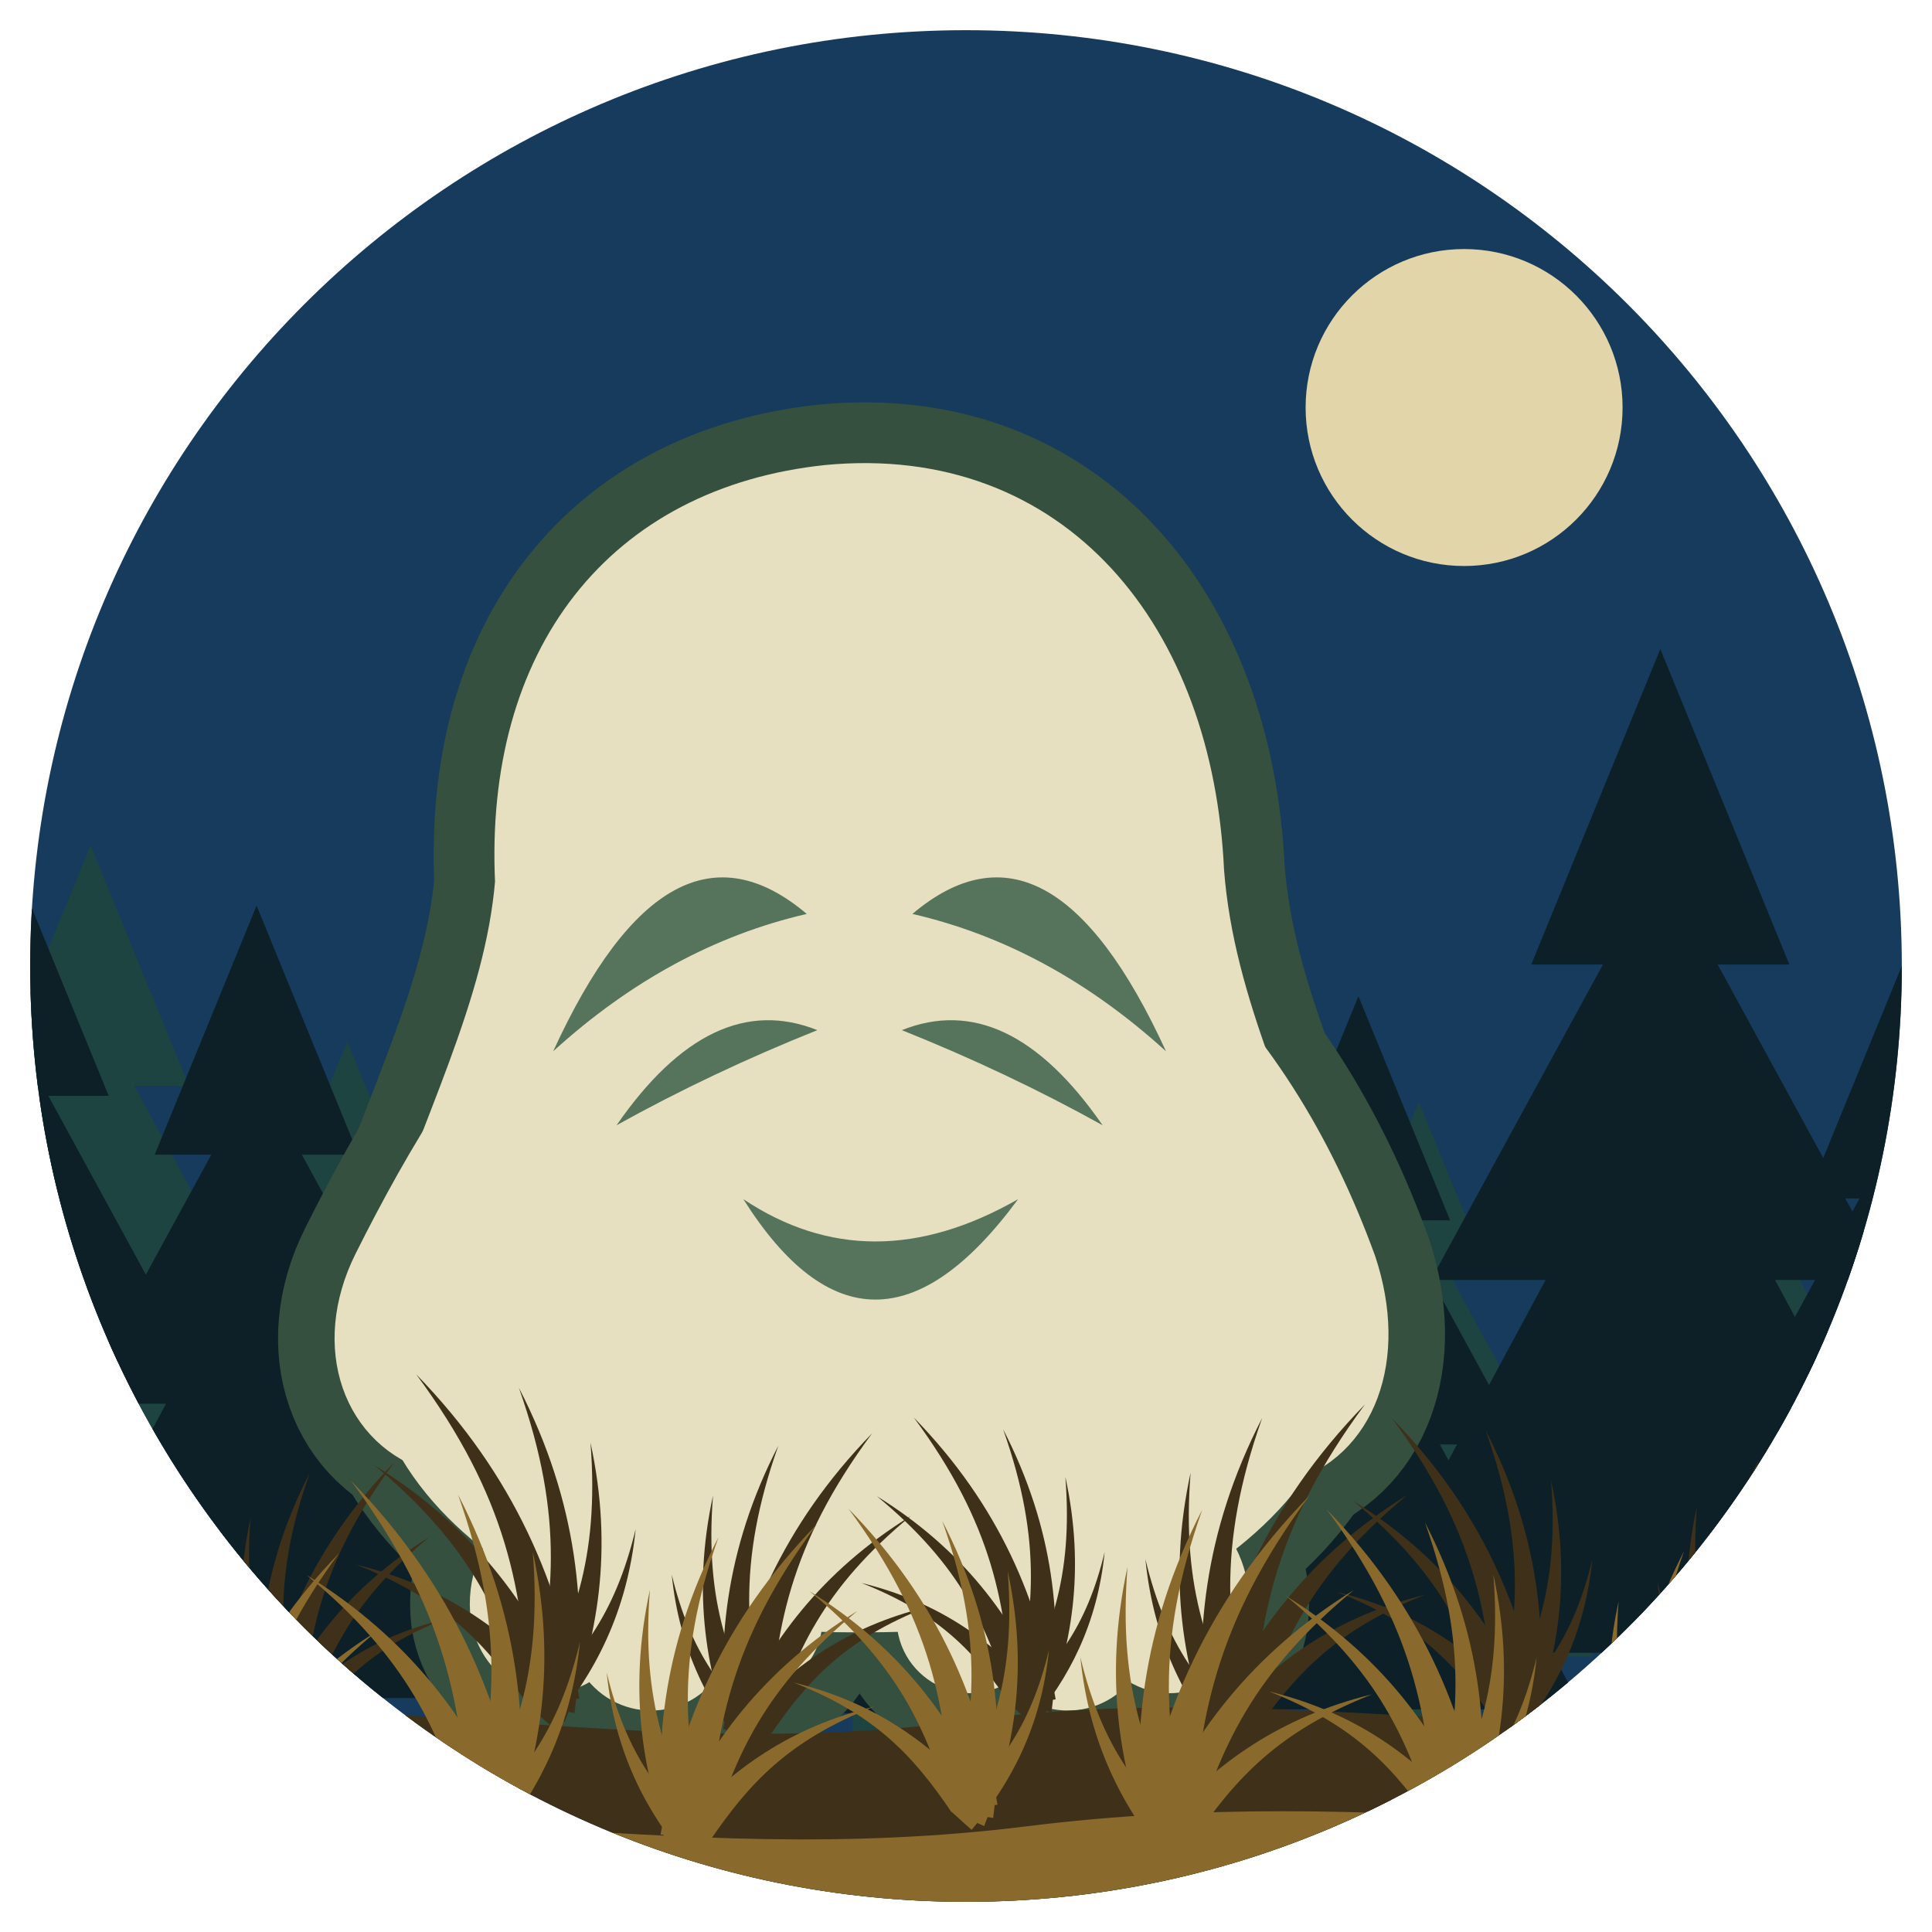
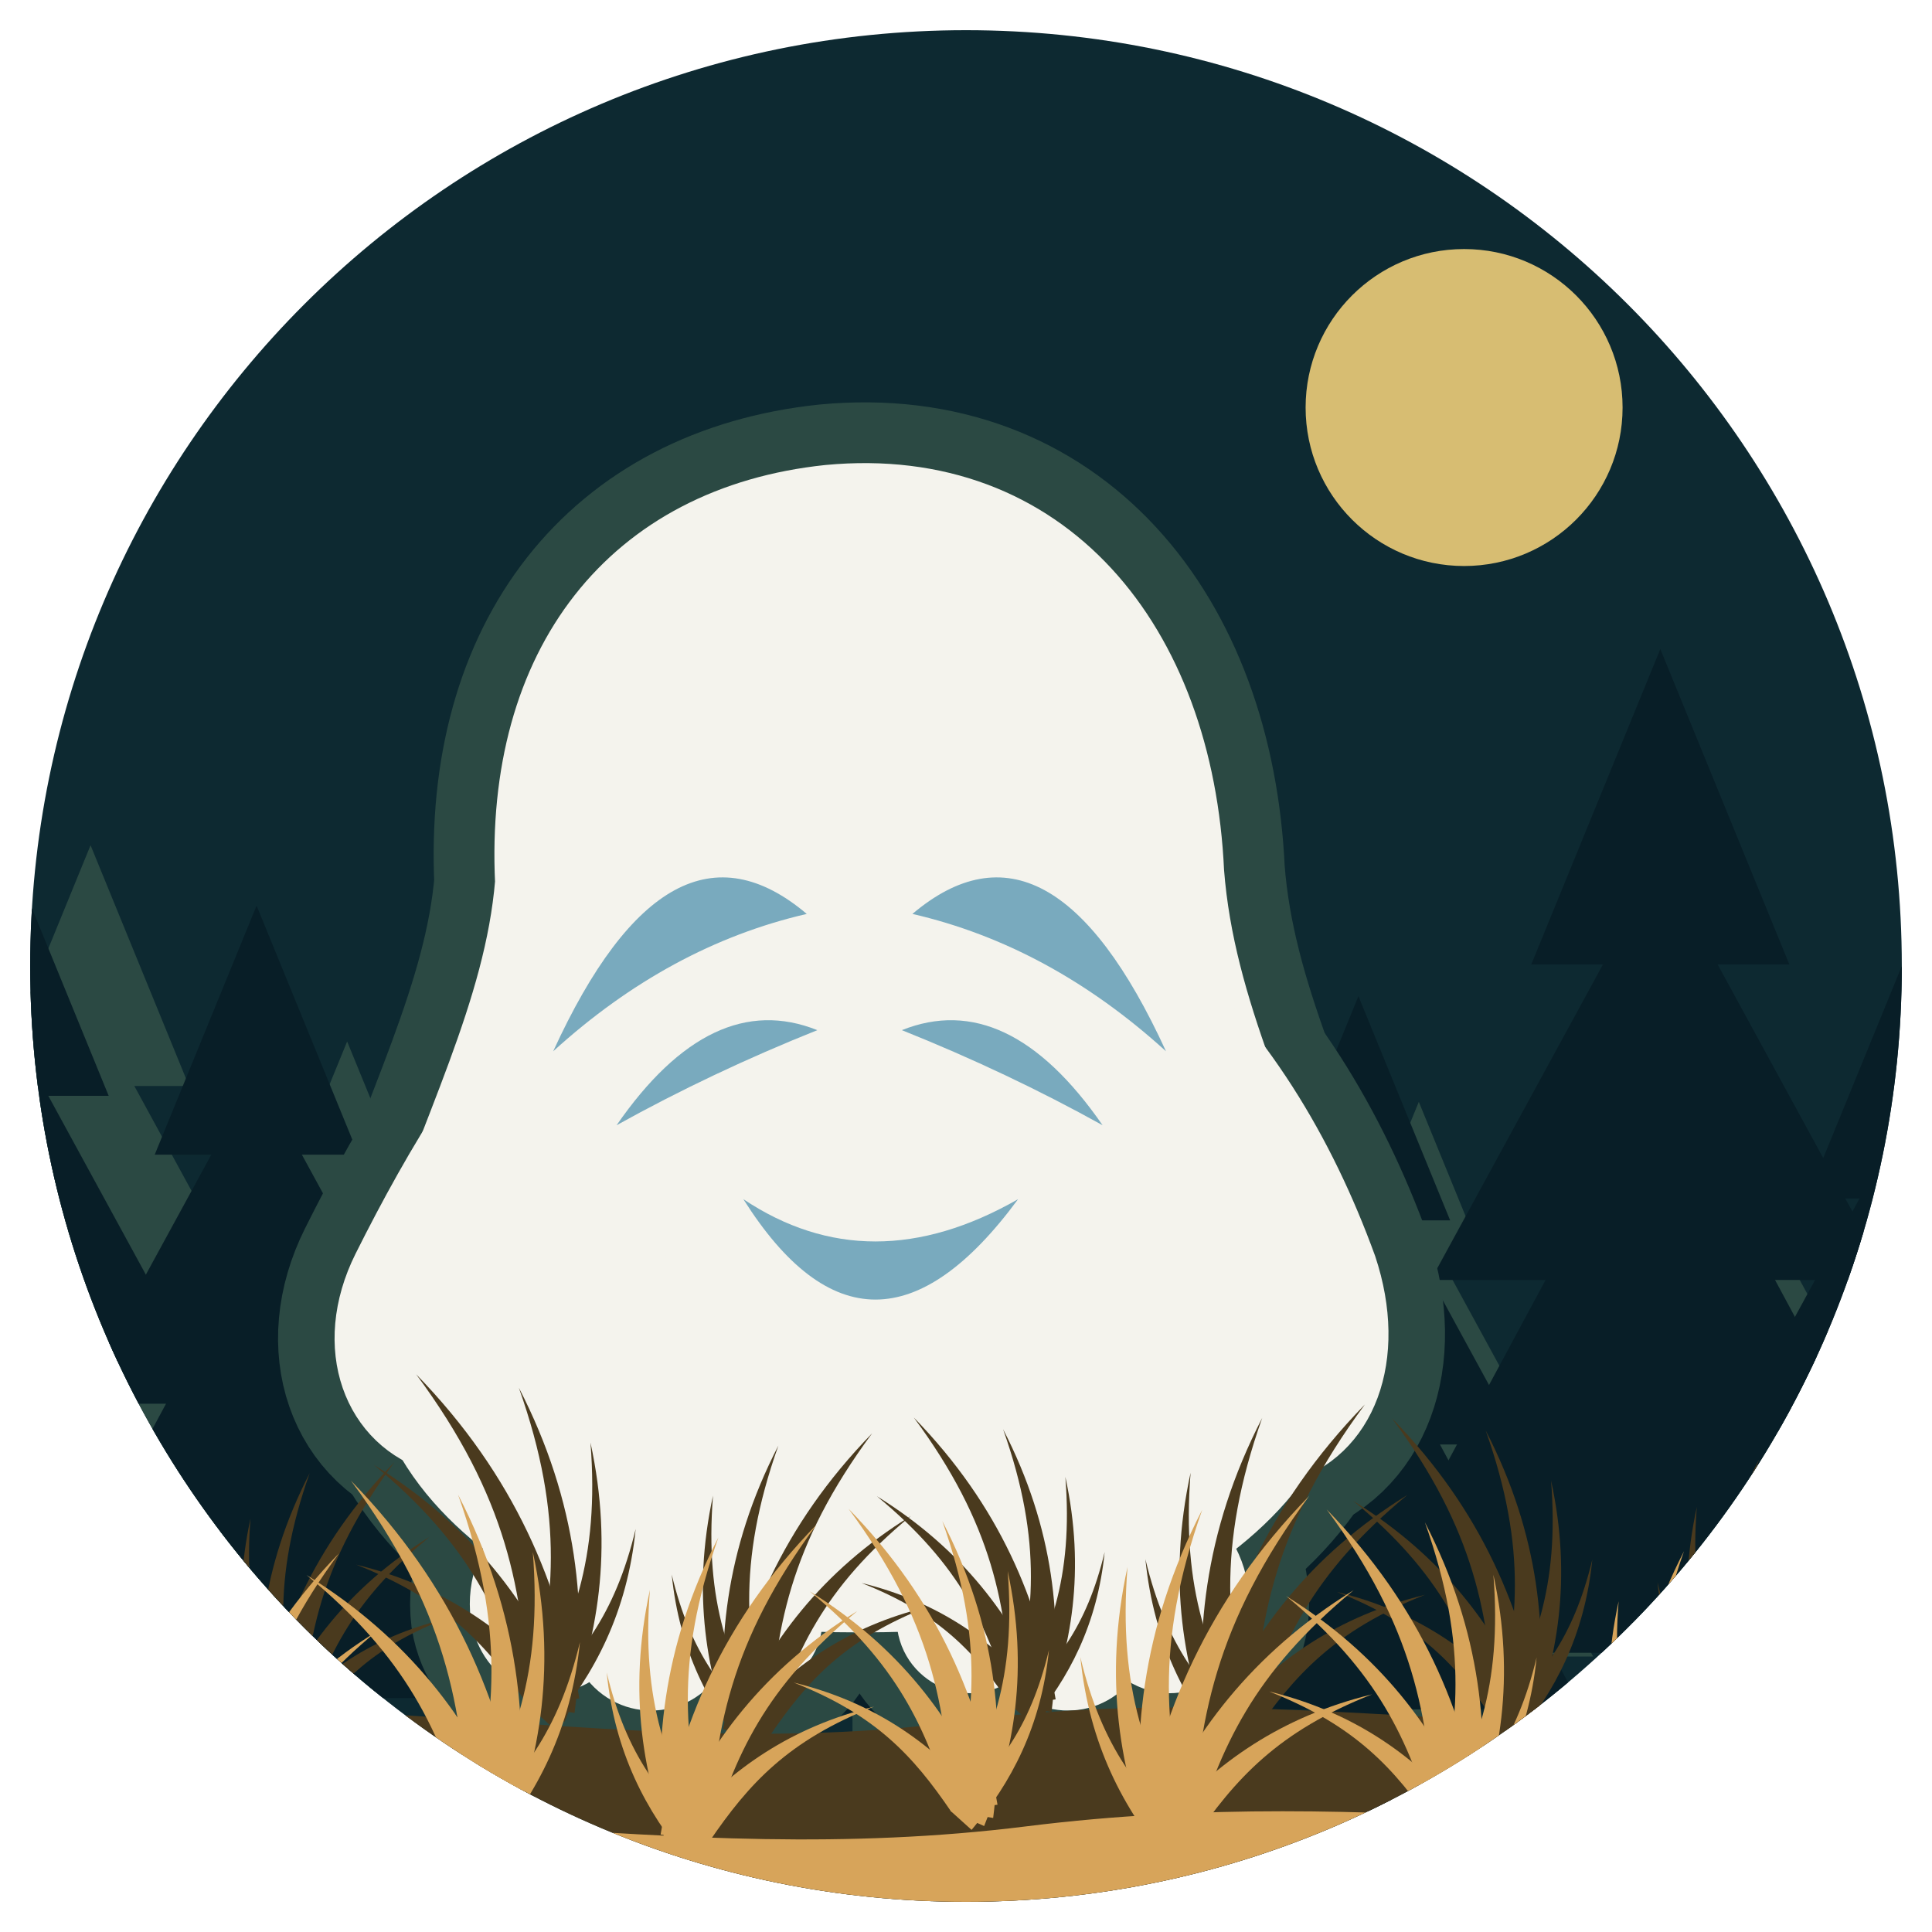
<svg xmlns="http://www.w3.org/2000/svg" viewBox="0 0 128 128" role="img" aria-labelledby="title desc">
  <defs>
    <path id="foot-l" d="M42 98c-10 1-17 8-16 16 1 6 7 9 12 5 3 5 10 5 13 0 4 4 11 1 11-5 0-8-8-16-20-16Z" />
    <path id="foot-r" d="M86 98c10 1 17 8 16 16-1 6-7 9-12 5-3 5-10 5-13 0-4 4-11 1-11-5 0-8 8-16 20-16Z" />
    <path id="torso" d="M61 10              C82 8 95 24 96 46              C97 59 103 70 108 85              C110 98 102 106 94 111              C82 117 46 117 34 111              C26 106 18 98 20 85              C25 70 31 59 32 47              C31 26 42 12 61 10Z" />
    <path id="arm-l" d="M37 55c-8 8-14 18-19 28-4 8-1 16 6 18 4 1 7-2 7-6 1 5 6 6 9 2 2 4 7 2 8-2 2-8-3-28-11-40Z" />
    <path id="arm-r" d="M92 54c9 8 15 18 19 29 3 9 0 17-7 19-4 1-7-2-6-6-2 5-7 5-10 1-3 4-8 2-9-2-2-9 5-29 13-41Z" />
    <path id="pine" d="M0 -40 L4.5 -29 L2 -29 L8 -18 L4 -18 L11 -5 L1.6 -5 L1.6 0              L-1.6 0 L-1.6 -5 L-11 -5 L-4 -18 L-8 -18 L-2 -29 L-4.5 -29 Z" />
    <path id="blade" d="M0 0 C0.6 -6 0.4 -11 -3.4 -18 C1 -12 2.5 -6 2.7 0 Z" />
    <g id="tuft">
      <use href="#blade" transform="rotate(-40) scale(0.7)" />
      <use href="#blade" transform="rotate(-22) scale(0.9)" />
      <use href="#blade" transform="rotate(-8) scale(1.1)" />
      <use href="#blade" transform="rotate(9) scale(1)" />
      <use href="#blade" transform="rotate(24) scale(0.85)" />
      <use href="#blade" transform="rotate(42) scale(0.65)" />
    </g>
    <clipPath id="disc">
      <circle cx="64" cy="64" r="62" />
    </clipPath>
  </defs>
-   <circle cx="64" cy="64" r="62" fill="#163b5c" />
+   <circle cx="64" cy="64" r="62" fill="#0d2931" />
  <g clip-path="url(#disc)">
-     <circle cx="97" cy="27" r="10.5" fill="#e2d5aa" />
-     <g fill="#1d4440">
+     <circle cx="97" cy="27" r="10.5" fill="#d7bd72" />
+     <g fill="#2b4943">
      <use href="#pine" transform="translate(6,114) scale(1.45)" />
      <use href="#pine" transform="translate(23,115) scale(1.15)" />
      <use href="#pine" transform="translate(40,114) scale(1.15)" />
      <use href="#pine" transform="translate(58,115) scale(0.95)" />
      <use href="#pine" transform="translate(76,114) scale(1.2)" />
      <use href="#pine" transform="translate(94,115) scale(1.05)" />
      <use href="#pine" transform="translate(112,114) scale(1.3)" />
    </g>
-     <g fill="#0d2027">
+     <g fill="#081e27">
      <use href="#pine" transform="translate(0,119) scale(1.6)" />
      <use href="#pine" transform="translate(17,120) scale(1.5)" />
      <use href="#pine" transform="translate(34,119) scale(1.6)" />
      <use href="#pine" transform="translate(52,120) scale(1.3)" />
      <use href="#pine" transform="translate(70,119) scale(1.55)" />
      <use href="#pine" transform="translate(90,120) scale(1.35)" />
      <use href="#pine" transform="translate(110,119) scale(1.9)" />
      <use href="#pine" transform="translate(126,120) scale(1.4)" />
    </g>
    <g transform="translate(58,70) scale(0.7) translate(-65.5,-63.5)" stroke-linejoin="round" stroke-linecap="round">
-       <g fill="#35503e" stroke="#35503e">
+       <g fill="#2b4943" stroke="#2b4943">
        <use href="#foot-l" stroke-width="16.5" transform="translate(43,103) scale(0.85) translate(-43,-98)" />
        <use href="#foot-r" stroke-width="16.5" transform="translate(85,103) scale(0.85) translate(-85,-98)" />
        <use href="#torso" stroke-width="16.5" />
        <use href="#arm-l" stroke-width="14.5" />
        <use href="#arm-r" stroke-width="14.5" />
      </g>
-       <g fill="#e6dfc0" stroke="#e6dfc0">
+       <g fill="#f4f3ed" stroke="#f4f3ed">
        <use href="#foot-l" stroke-width="3.2" transform="translate(43,103) scale(0.85) translate(-43,-98)" />
        <use href="#foot-r" stroke-width="3.2" transform="translate(85,103) scale(0.85) translate(-85,-98)" />
        <use href="#torso" stroke-width="5" />
        <use href="#arm-l" stroke-width="3.8" />
        <use href="#arm-r" stroke-width="3.8" />
      </g>
-       <g fill="#55745b" stroke="none">
+       <g fill="#79aabe" stroke="none">
        <path d="M35 63 Q46 39 59 50 Q46 53 35 63 Z" />
        <path d="M41 70 Q50 57 60 61 Q50 65 41 70 Z" />
        <path d="M93 63 Q82 39 69 50 Q82 53 93 63 Z" />
        <path d="M87 70 Q78 57 68 61 Q78 65 87 70 Z" />
        <path d="M53 77 Q65 96 79 77 Q65 85 53 77 Z" />
      </g>
    </g>
-     <g fill="#3f3119">
+     <g fill="#4a3a1e">
      <use href="#tuft" transform="translate(4,114) scale(1.1)" />
      <use href="#tuft" transform="translate(20,115) scale(-0.95,0.95)" />
      <use href="#tuft" transform="translate(35,113) scale(1.15)" />
      <use href="#tuft" transform="translate(51,115) scale(-1.05,1.05)" />
      <use href="#tuft" transform="translate(67,113) scale(1)" />
      <use href="#tuft" transform="translate(83,115) scale(-1.15,1.15)" />
      <use href="#tuft" transform="translate(99,114) scale(1.05)" />
      <use href="#tuft" transform="translate(116,115) scale(-1,1)" />
      <path d="M0 128 V114 C22 111 42 117 64 114 C86 111 108 117 128 113 V128 Z" />
    </g>
-     <g fill="#8a6a2c">
+     <g fill="#d7a45a">
      <use href="#tuft" transform="translate(0,121) scale(1.15)" />
      <use href="#tuft" transform="translate(16,122) scale(-1,1)" />
      <use href="#tuft" transform="translate(31,121) scale(1.2)" />
      <use href="#tuft" transform="translate(47,122) scale(-1.1,1.1)" />
      <use href="#tuft" transform="translate(63,120) scale(1.05)" />
      <use href="#tuft" transform="translate(79,122) scale(-1.2,1.2)" />
      <use href="#tuft" transform="translate(95,121) scale(1.1)" />
      <use href="#tuft" transform="translate(111,122) scale(-1.05,1.05)" />
      <use href="#tuft" transform="translate(127,121) scale(1.15)" />
      <path d="M0 128 V121 C24 118 44 124 68 121 C92 118 110 123 128 120 V128 Z" />
    </g>
  </g>
</svg>
